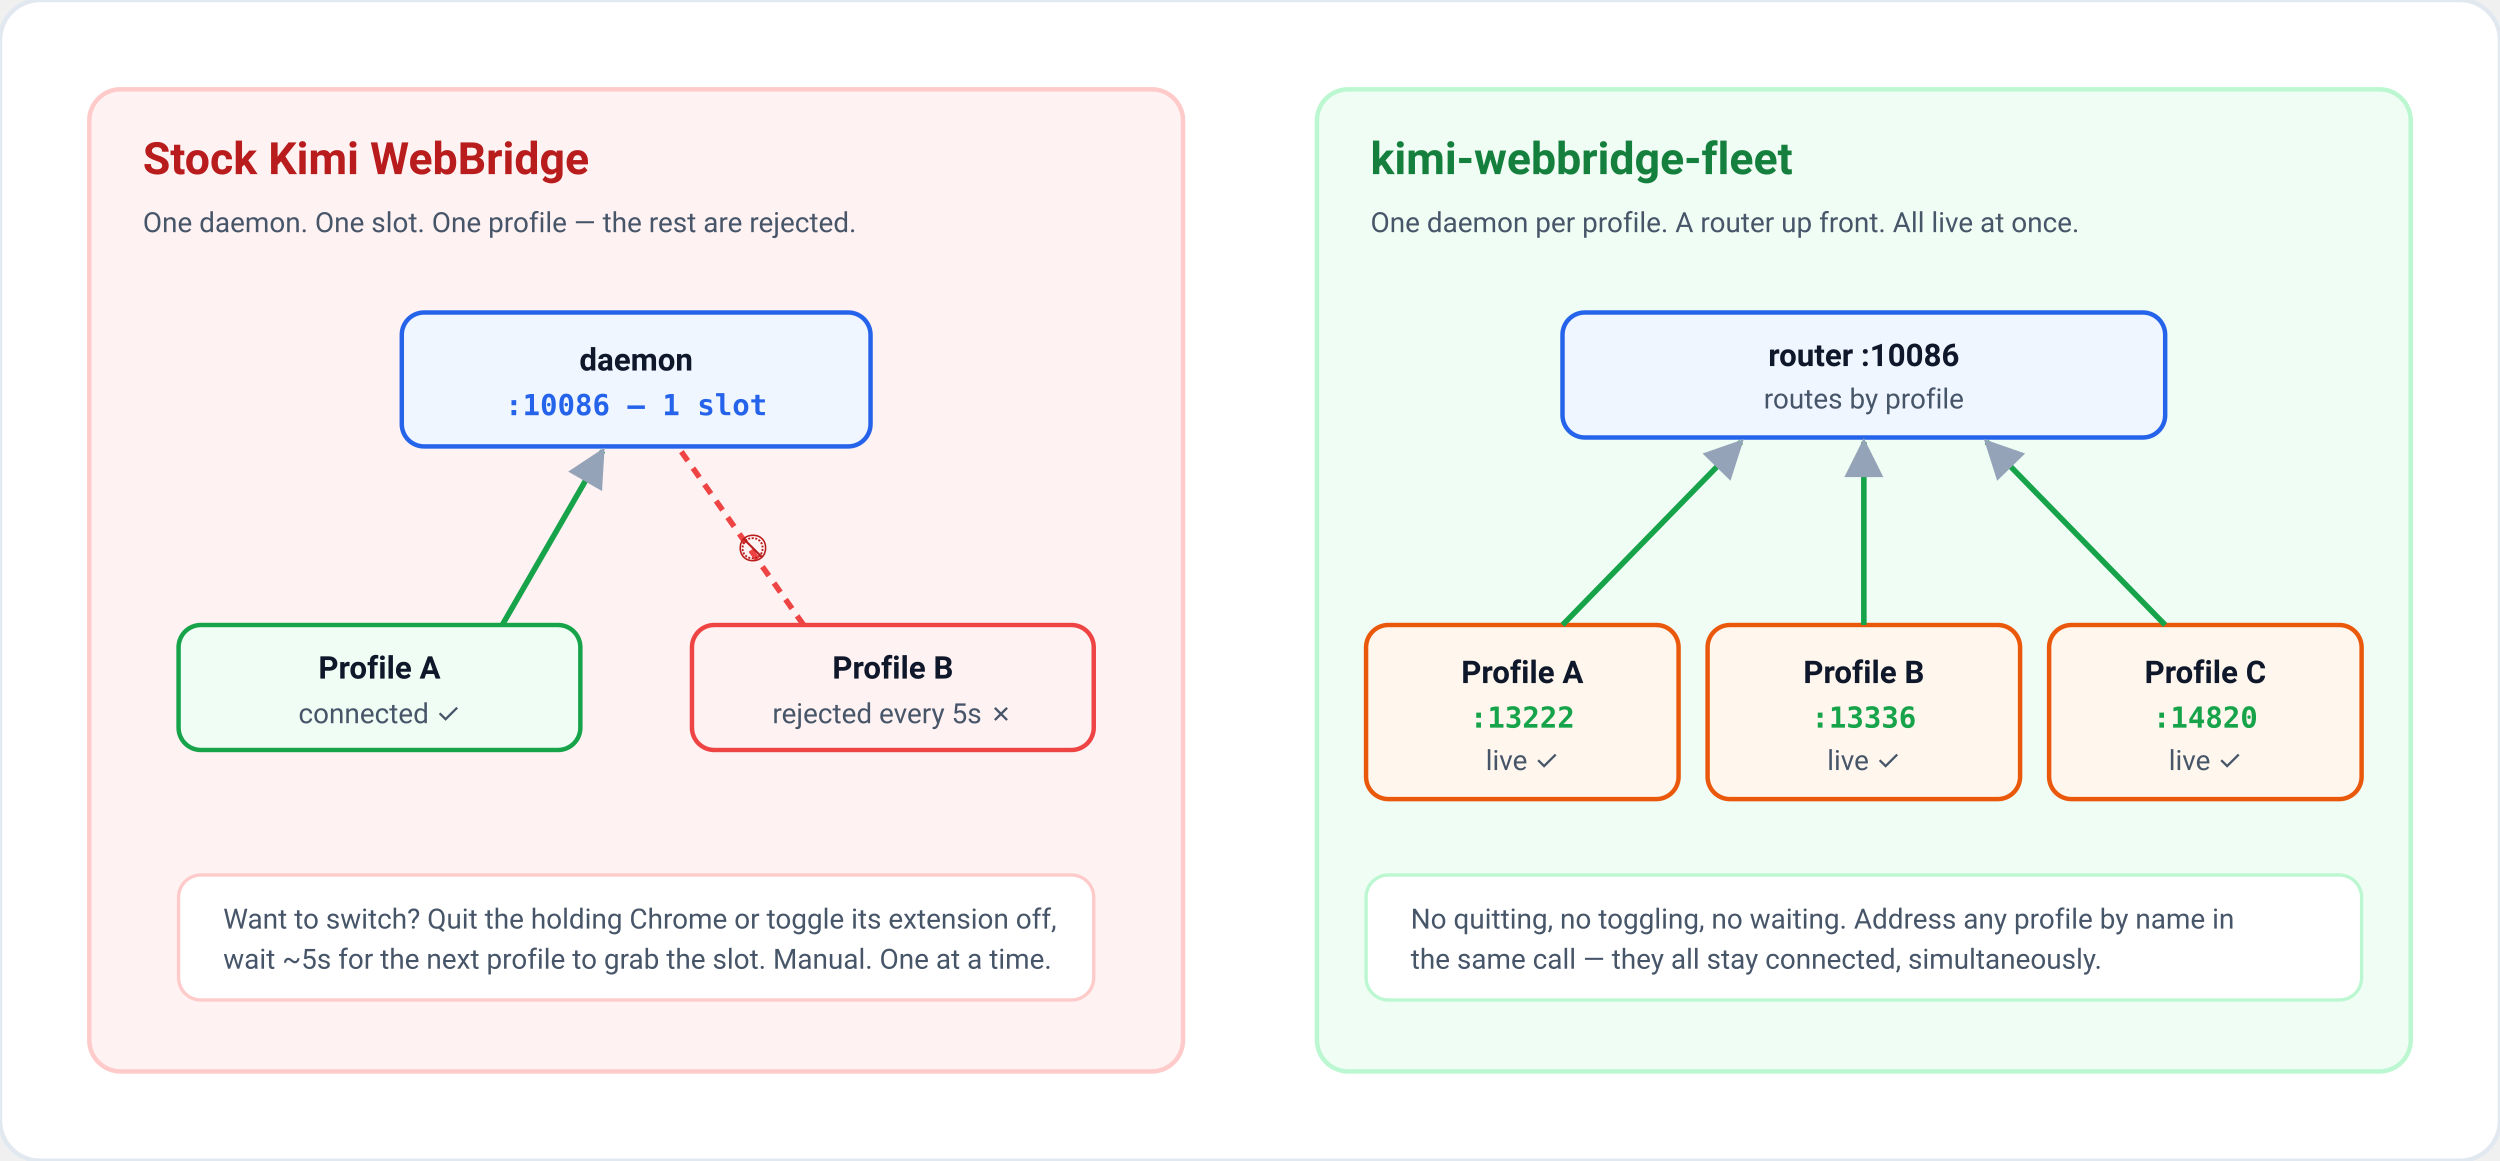
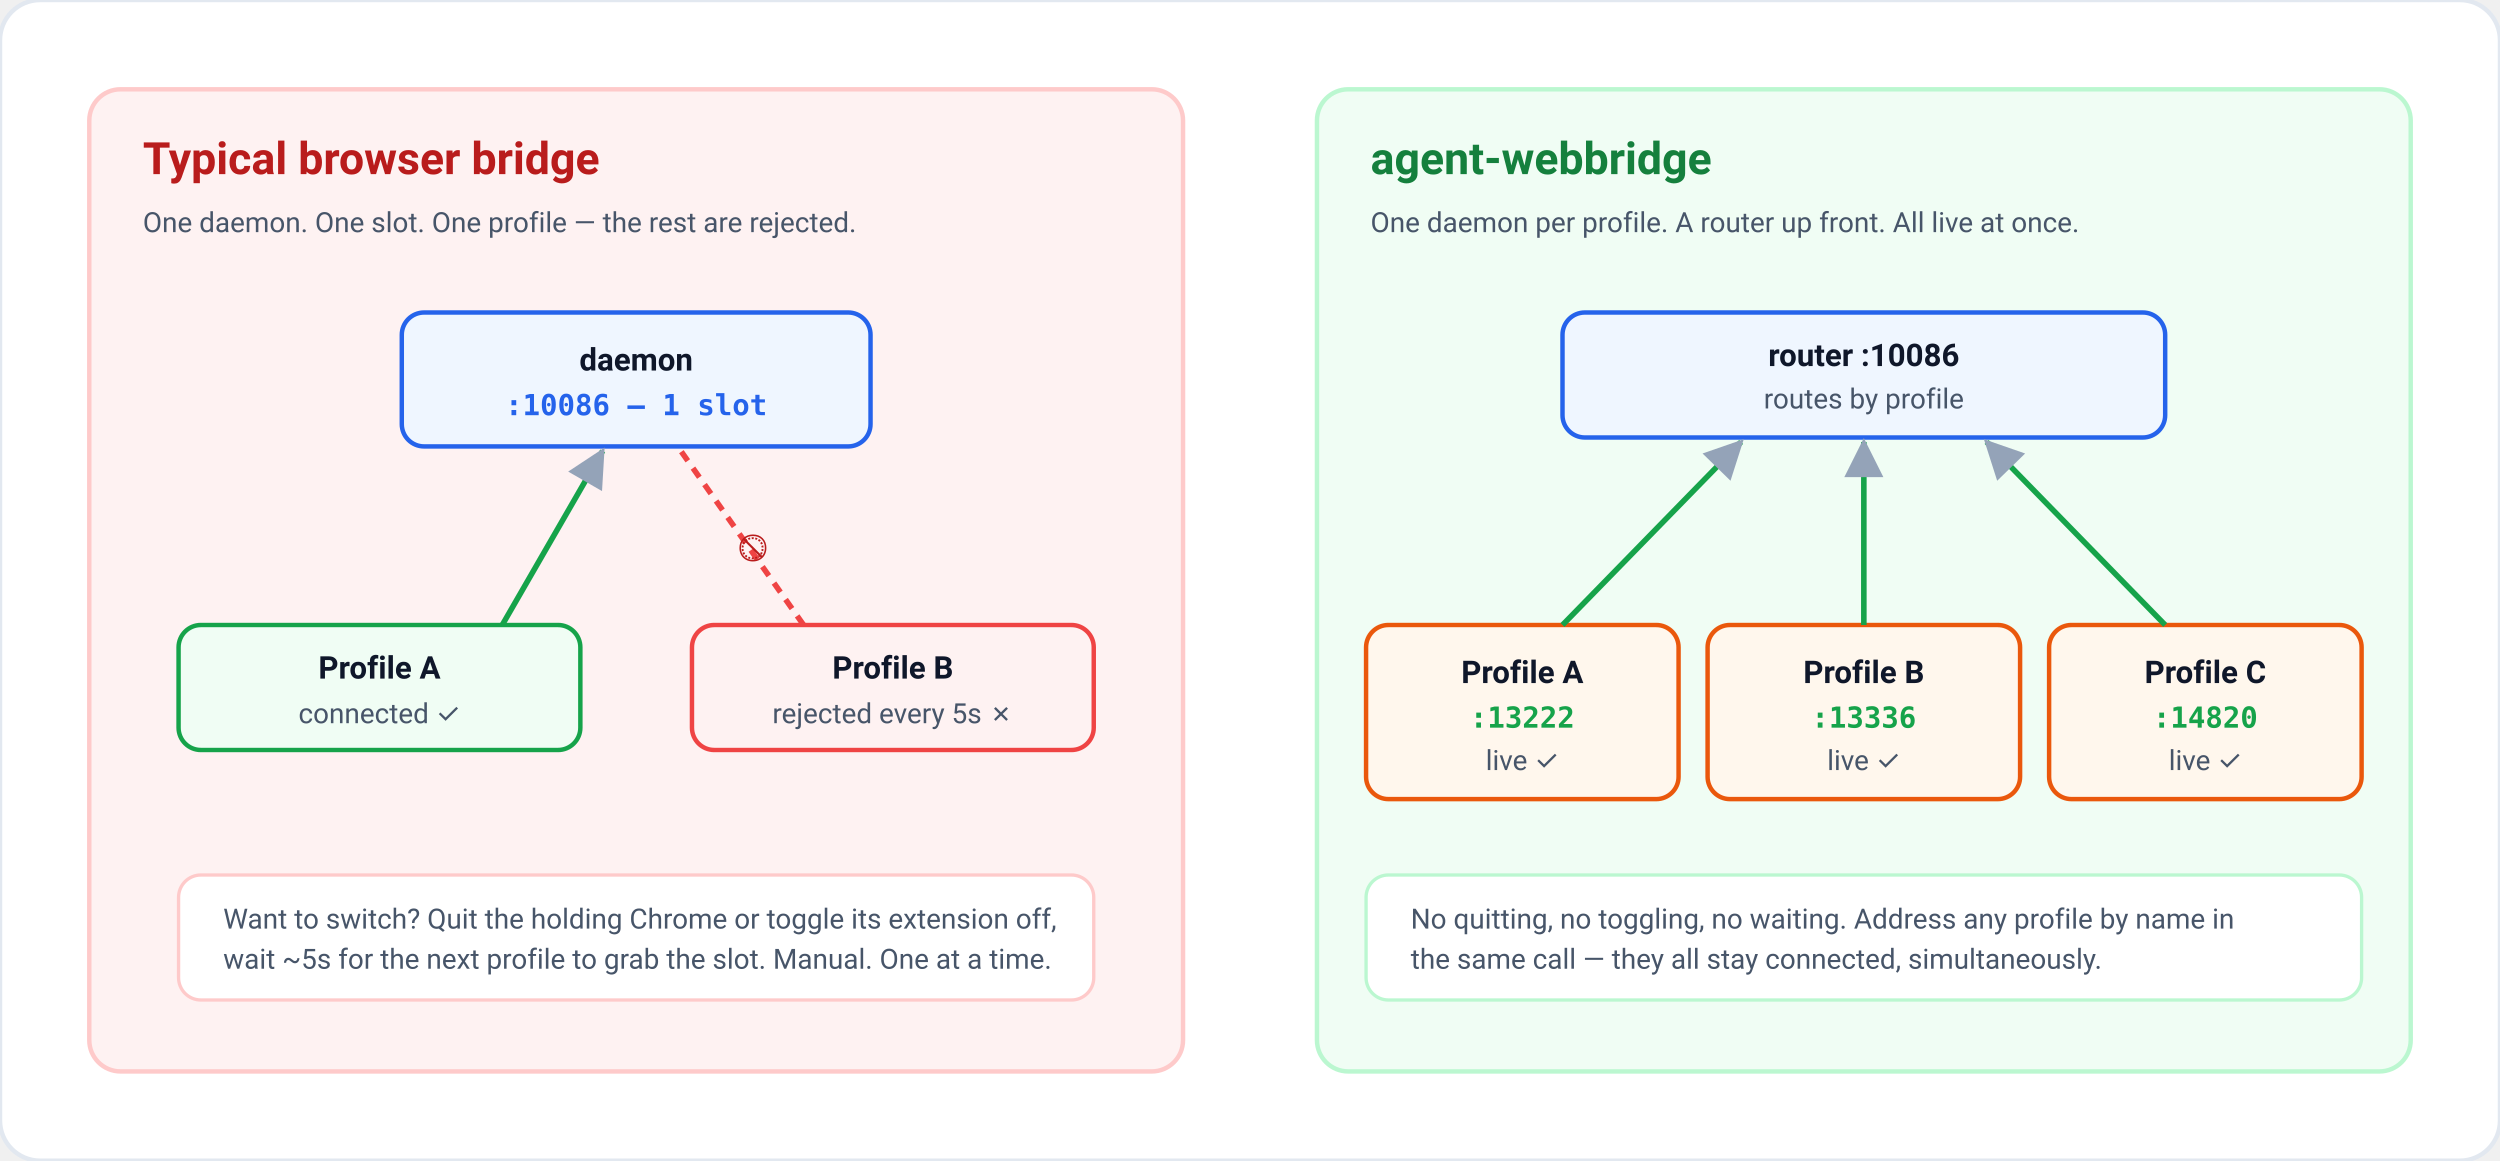
<svg xmlns="http://www.w3.org/2000/svg" viewBox="0 0 1120 520" font-family="-apple-system, BlinkMacSystemFont, 'Segoe UI', Roboto, Helvetica, Arial, sans-serif">
  <defs>
    <marker id="a2" viewBox="0 0 10 10" refX="9" refY="5" markerWidth="7" markerHeight="7" orient="auto-start-reverse">
      <path d="M0,0 L10,5 L0,10 z" fill="#94a3b8" />
    </marker>
    <style>
      .h{font-size:20px;font-weight:700}
      .lbl{font-size:14px;font-weight:600;fill:#0f172a}
      .lbl2{font-size:12.5px;fill:#475569}
      .port{font-size:13px;font-weight:700;font-family:ui-monospace,SFMono-Regular,Menlo,monospace}
      .tag{font-size:12px;font-weight:700}
    </style>
  </defs>
  <rect x="0" y="0" width="1120" height="520" rx="18" fill="#ffffff" stroke="#e2e8f0" stroke-width="2" />
  <rect x="40" y="40" width="490" height="440" rx="14" fill="#fef2f2" stroke="#fecaca" stroke-width="2" />
-   <text x="64" y="78" class="h" fill="#b91c1c">Stock Kimi WebBridge</text>
+   <text x="64" y="78" class="h" fill="#b91c1c">Typical browser bridge</text>
  <text x="64" y="104" class="lbl2">One daemon. One slot. One profile — the rest are rejected.</text>
  <rect x="180" y="140" width="210" height="60" rx="10" fill="#eff6ff" stroke="#2563eb" stroke-width="2" />
  <text x="285" y="166" class="lbl" text-anchor="middle">daemon</text>
  <text x="285" y="186" class="port" text-anchor="middle" fill="#2563eb">:10086 — 1 slot</text>
  <rect x="80" y="280" width="180" height="56" rx="10" fill="#f0fdf4" stroke="#16a34a" stroke-width="2" />
  <text x="170" y="304" class="lbl" text-anchor="middle">Profile A</text>
  <text x="170" y="324" class="lbl2" text-anchor="middle">connected ✓</text>
  <line x1="225" y1="280" x2="270" y2="202" stroke="#16a34a" stroke-width="2.5" marker-end="url(#a2)" />
  <rect x="310" y="280" width="180" height="56" rx="10" fill="#fef2f2" stroke="#ef4444" stroke-width="2" />
  <text x="400" y="304" class="lbl" text-anchor="middle">Profile B</text>
  <text x="400" y="324" class="lbl2" text-anchor="middle" fill="#b91c1c">rejected every 5s ✗</text>
  <line x1="360" y1="280" x2="305" y2="202" stroke="#ef4444" stroke-width="2.5" stroke-dasharray="5 4" />
  <text x="332" y="250" class="tag" fill="#b91c1c">⃠</text>
  <rect x="80" y="392" width="410" height="56" rx="10" fill="#ffffff" stroke="#fecaca" stroke-width="1.5" />
  <text x="100" y="416" class="lbl2">Want to switch? Quit the holding Chrome or toggle its extension off,</text>
  <text x="100" y="434" class="lbl2">wait ~5s for the next profile to grab the slot. Manual. One at a time.</text>
  <rect x="590" y="40" width="490" height="440" rx="14" fill="#f0fdf4" stroke="#bbf7d0" stroke-width="2" />
-   <text x="614" y="78" class="h" fill="#15803d">kimi-webbridge-fleet</text>
+   <text x="614" y="78" class="h" fill="#15803d">agent-webbridge</text>
  <text x="614" y="104" class="lbl2">One daemon per profile. A router up front. All live at once.</text>
  <rect x="700" y="140" width="270" height="56" rx="10" fill="#eff6ff" stroke="#2563eb" stroke-width="2" />
  <text x="835" y="164" class="lbl" text-anchor="middle">router :10086</text>
  <text x="835" y="183" class="lbl2" text-anchor="middle">routes by profile</text>
  <g>
    <rect x="612" y="280" width="140" height="78" rx="10" fill="#fff7ed" stroke="#ea580c" stroke-width="2" />
    <text x="682" y="306" class="lbl" text-anchor="middle">Profile A</text>
    <text x="682" y="326" class="port" text-anchor="middle" fill="#16a34a">:13222</text>
    <text x="682" y="345" class="lbl2" text-anchor="middle">live ✓</text>
    <line x1="700" y1="280" x2="780" y2="198" stroke="#16a34a" stroke-width="2.5" marker-end="url(#a2)" />
    <rect x="765" y="280" width="140" height="78" rx="10" fill="#fff7ed" stroke="#ea580c" stroke-width="2" />
    <text x="835" y="306" class="lbl" text-anchor="middle">Profile B</text>
    <text x="835" y="326" class="port" text-anchor="middle" fill="#16a34a">:13336</text>
    <text x="835" y="345" class="lbl2" text-anchor="middle">live ✓</text>
    <line x1="835" y1="280" x2="835" y2="198" stroke="#16a34a" stroke-width="2.5" marker-end="url(#a2)" />
    <rect x="918" y="280" width="140" height="78" rx="10" fill="#fff7ed" stroke="#ea580c" stroke-width="2" />
    <text x="988" y="306" class="lbl" text-anchor="middle">Profile C</text>
    <text x="988" y="326" class="port" text-anchor="middle" fill="#16a34a">:14820</text>
    <text x="988" y="345" class="lbl2" text-anchor="middle">live ✓</text>
    <line x1="970" y1="280" x2="890" y2="198" stroke="#16a34a" stroke-width="2.5" marker-end="url(#a2)" />
  </g>
  <rect x="612" y="392" width="446" height="56" rx="10" fill="#ffffff" stroke="#bbf7d0" stroke-width="1.5" />
  <text x="632" y="416" class="lbl2">No quitting, no toggling, no waiting. Address any profile by name in</text>
  <text x="632" y="434" class="lbl2">the same call — they all stay connected, simultaneously.</text>
</svg>
